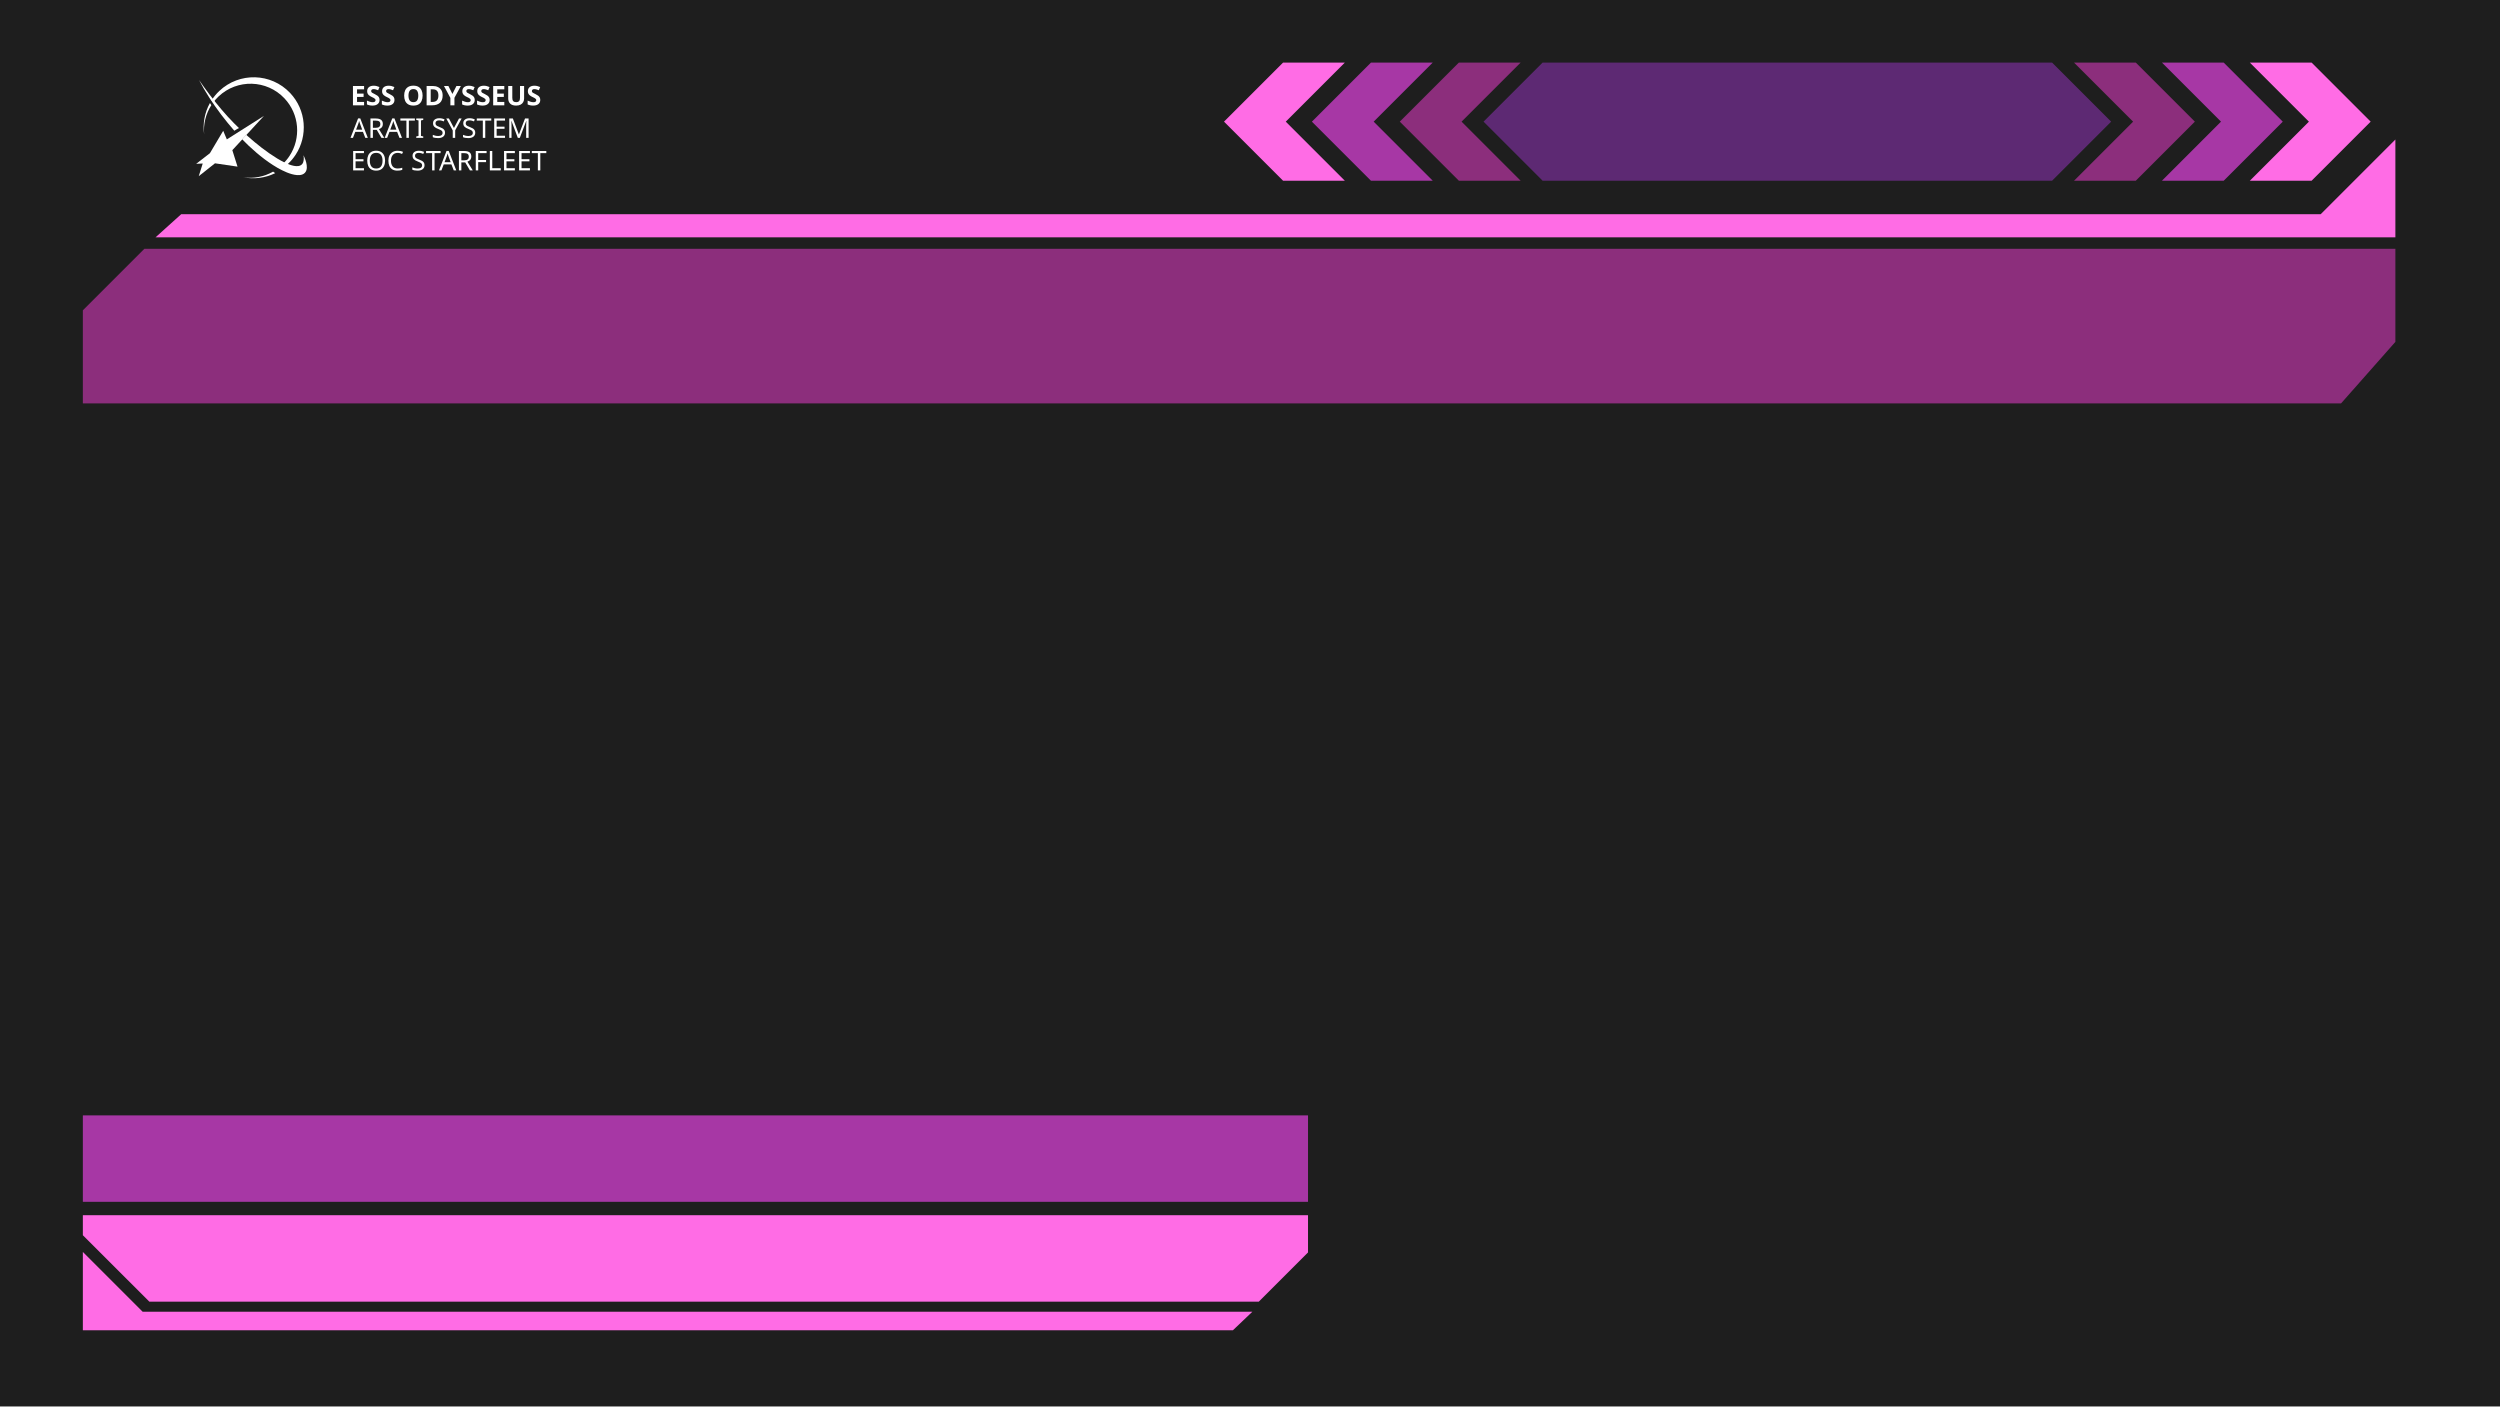
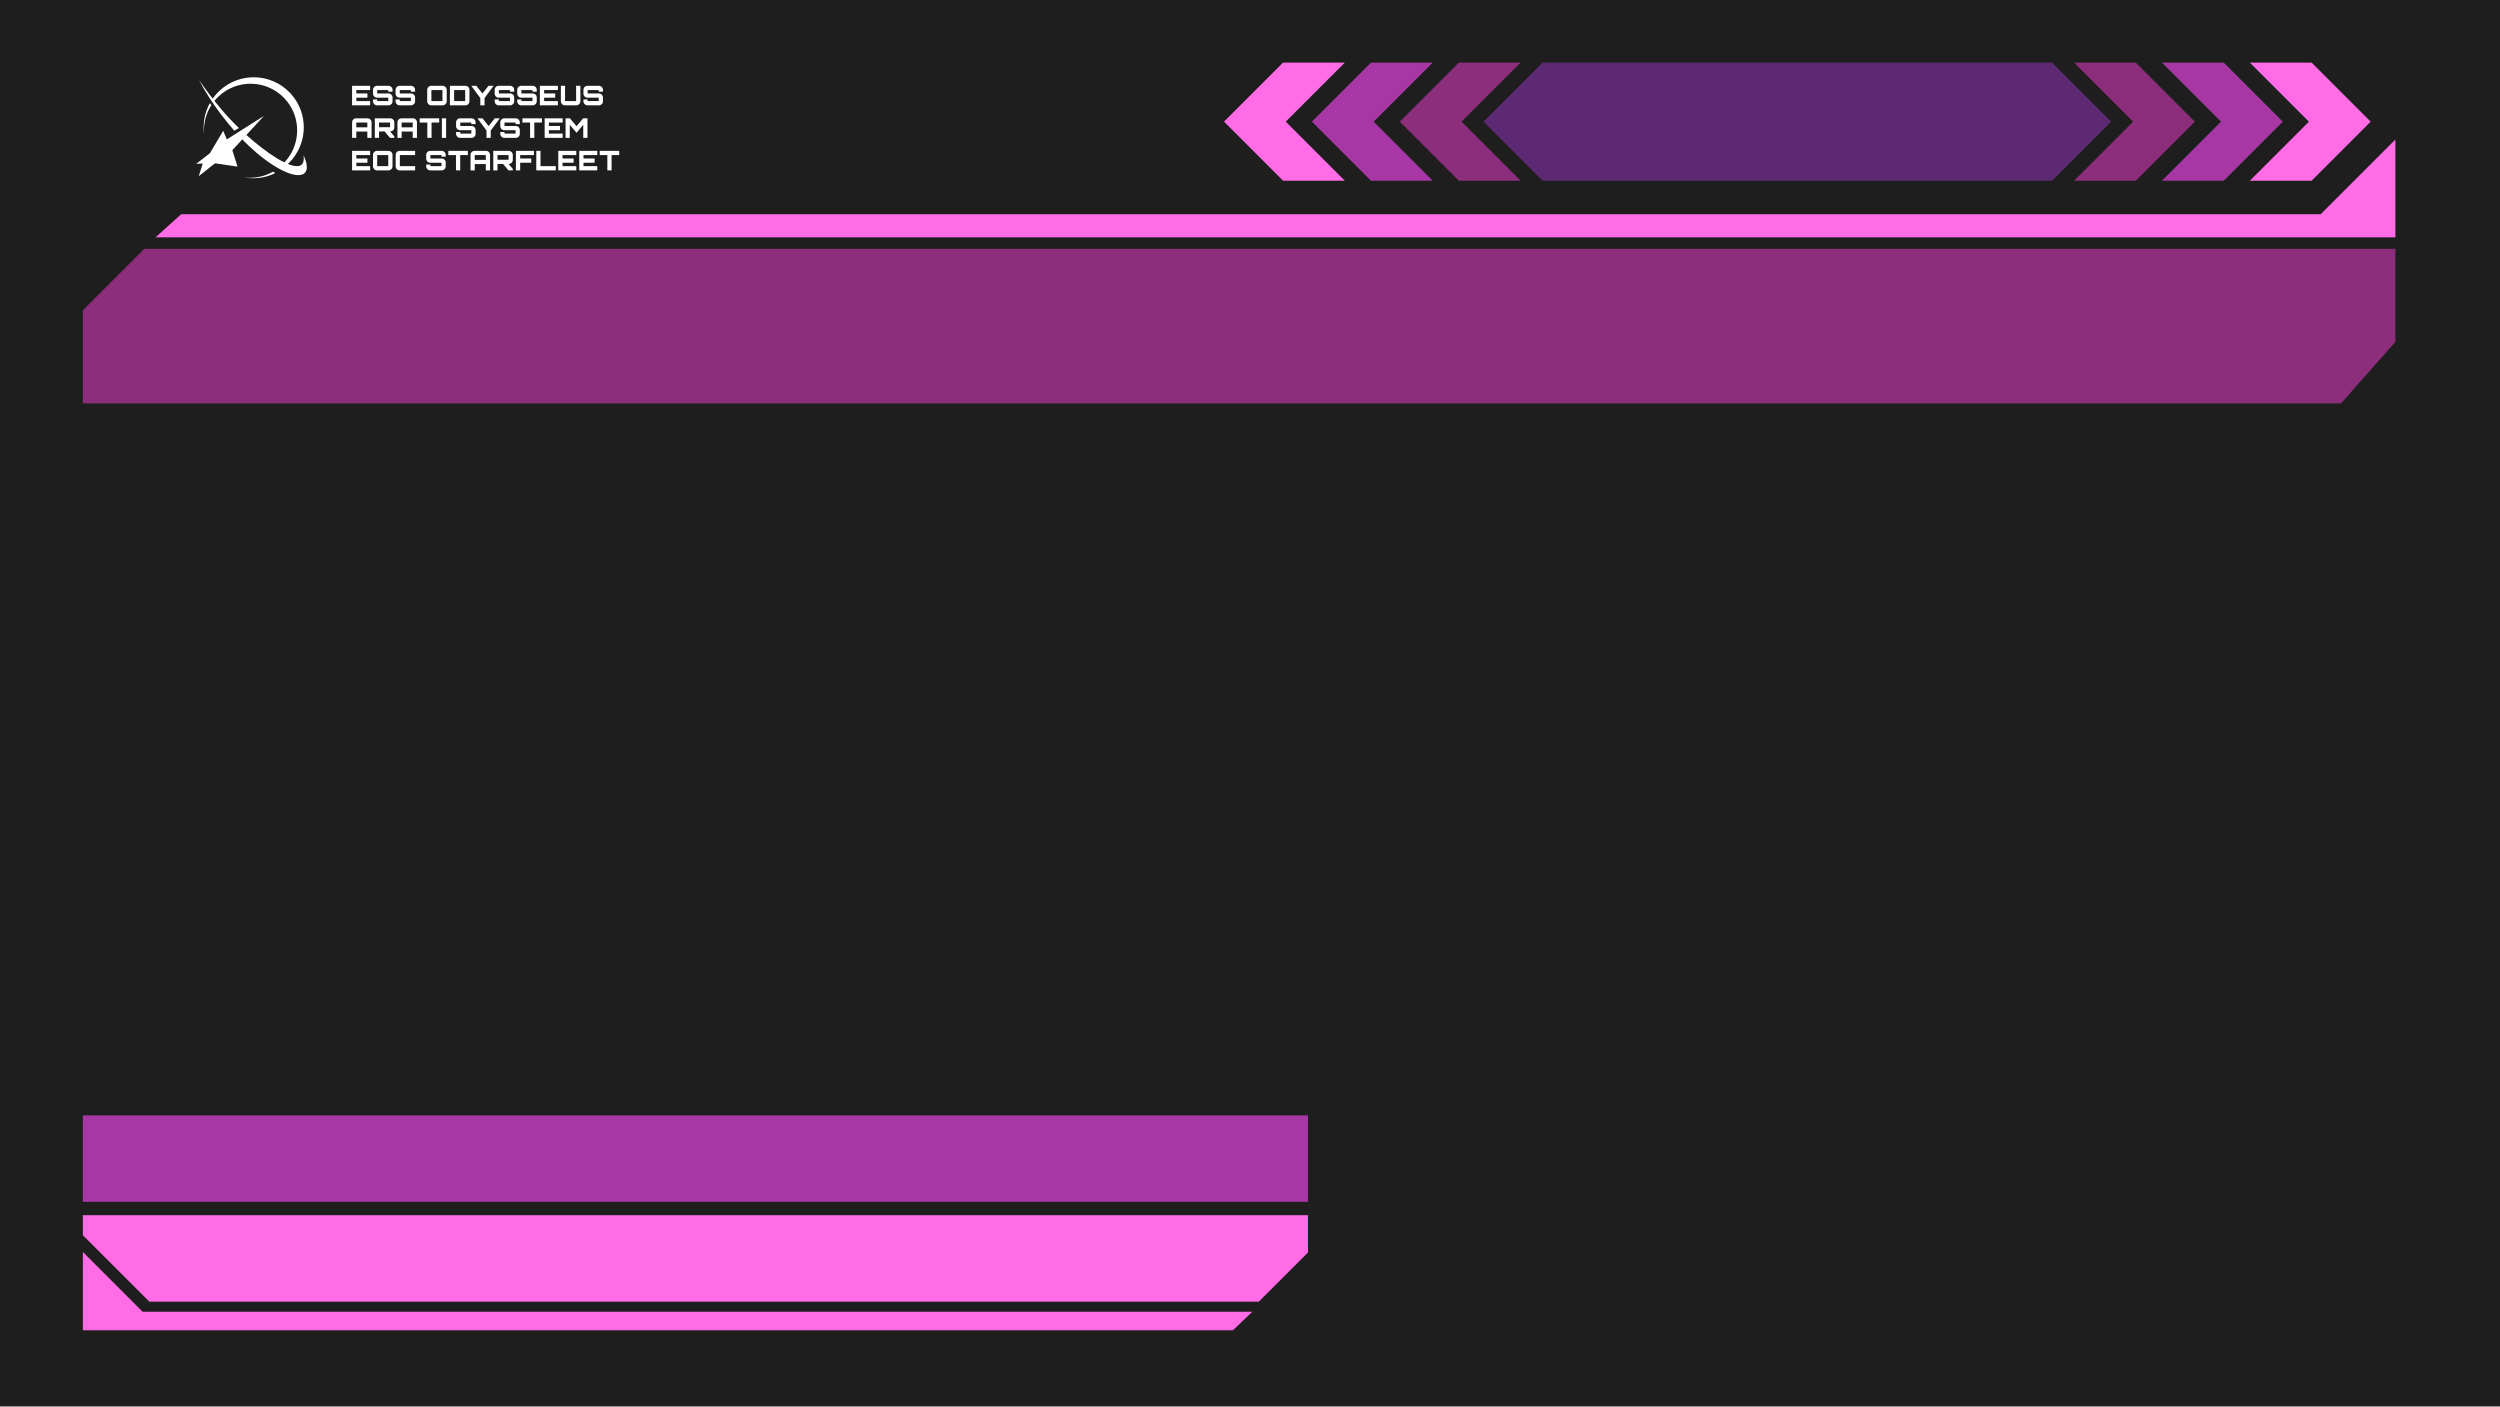
<svg xmlns="http://www.w3.org/2000/svg" viewBox="0 0 2559.672 1440" height="1440" width="2559.672" xml:space="preserve" id="svg2" version="1.1">
  <defs id="defs6">
    <clipPath id="clipPath48" clipPathUnits="userSpaceOnUse">
      <path id="path46" d="M 0,1080 H 1920 V 0 H 0 Z" />
    </clipPath>
    <clipPath id="clipPath138" clipPathUnits="userSpaceOnUse">
      <path id="path136" d="M 0,1080 H 1920 V 0 H 0 Z" />
    </clipPath>
    <clipPath id="clipPath182" clipPathUnits="userSpaceOnUse">
      <path id="path180" d="M 0,1080 H 1920 V 0 H 0 Z" />
    </clipPath>
  </defs>
  <g transform="matrix(1.333333,0,0,-1.333333,-0.328,1440)" id="g10">
    <path id="path12" style="fill:#1e1e1e;fill-opacity:1;fill-rule:nonzero;stroke:none" d="M 0.246,0 H 1920 V 1080 H 0.246 Z" />
    <g transform="translate(63.8705,223.4883)" id="g14">
      <path id="path16" style="fill:#a737a5;fill-opacity:1;fill-rule:nonzero;stroke:none" d="M 0,0 H 940.801 V -28.587 -66.361 H 0 Z" />
    </g>
    <g transform="translate(63.8705,841.7114)" id="g18">
      <path id="path20" style="fill:#8c2e7c;fill-opacity:1;fill-rule:nonzero;stroke:none" d="m 0,0 47.213,47.213 h 1728.581 v -71.458 l -41.701,-47.213 H 0 Z" />
    </g>
    <g transform="translate(114.9086,80.4707)" id="g22">
      <path id="path24" style="fill:#ff6ce5;fill-opacity:1;fill-rule:nonzero;stroke:none" d="m 0,0 h 851.987 l 37.776,37.774 V 66.36 H -51.038 V 50.995 Z" />
    </g>
    <g id="g42">
      <g clip-path="url(#clipPath48)" id="g44">
        <g transform="translate(152.2875,1017.394)" id="g50">
          <path id="path52" style="fill:#ffffff;fill-opacity:1;fill-rule:nonzero;stroke:none" d="M 0,0 C -0.027,0.042 -0.055,0.085 -0.083,0.127 -0.024,0.03 0.036,-0.066 0.095,-0.164 0.058,-0.1 0.025,-0.043 0,0" />
        </g>
        <g transform="translate(152.2045,1017.522)" id="g54">
          <path id="path56" style="fill:#ffffff;fill-opacity:1;fill-rule:nonzero;stroke:none" d="M 0,0 Z" />
        </g>
        <g transform="translate(152.2045,1017.522)" id="g58">
          <path id="path60" style="fill:#ffffff;fill-opacity:1;fill-rule:nonzero;stroke:none" d="M 0,0 C 0.016,-0.021 0.03,-0.043 0.046,-0.064 0.021,-0.023 0.005,0 0,0" />
        </g>
        <g transform="translate(232.474,959.6865)" id="g62">
          <path id="path64" style="fill:#ffffff;fill-opacity:1;fill-rule:nonzero;stroke:none" d="M 0,0 Z" />
        </g>
        <g transform="translate(152.2045,1017.522)" id="g66">
          <path id="path68" style="fill:#ffffff;fill-opacity:1;fill-rule:nonzero;stroke:none" d="M 0,0 Z" />
        </g>
        <g transform="translate(152.2045,1017.522)" id="g70">
          <path id="path72" style="fill:#ffffff;fill-opacity:1;fill-rule:nonzero;stroke:none" d="M 0,0 Z" />
        </g>
        <g transform="translate(152.2045,1017.522)" id="g74">
          <path id="path76" style="fill:#ffffff;fill-opacity:1;fill-rule:nonzero;stroke:none" d="M 0,0 Z" />
        </g>
        <g transform="translate(235.7621,953.2241)" id="g78">
          <path id="path80" style="fill:#ffffff;fill-opacity:1;fill-rule:nonzero;stroke:none" d="m 0,0 c -0.169,1.342 -0.522,2.637 -0.945,3.896 -0.419,1.263 -0.952,2.479 -1.51,3.677 v -0.001 0.001 0 -0.001 C -2.271,6.394 -2.183,5.197 -2.289,4.024 -2.399,2.859 -2.735,1.695 -3.457,0.817 -4.174,-0.065 -5.242,-0.57 -6.362,-0.736 c -1.127,-0.174 -2.295,-0.063 -3.436,0.149 -2.292,0.437 -4.494,1.33 -6.636,2.312 -2.141,0.995 -4.207,2.161 -6.243,3.374 -8.108,4.934 -15.586,10.894 -22.705,17.205 -0.35,0.311 -0.695,0.628 -1.044,0.942 l -3.141,-3.406 c 1.627,-1.686 3.288,-3.34 4.99,-4.949 3.863,-3.644 7.903,-7.106 12.147,-10.315 2.12,-1.608 4.313,-3.122 6.554,-4.564 1.123,-0.719 2.261,-1.415 3.416,-2.084 1.157,-0.665 2.337,-1.294 3.535,-1.891 2.4,-1.182 4.87,-2.261 7.486,-2.979 1.305,-0.359 2.644,-0.638 4.022,-0.743 1.37,-0.101 2.813,-0.032 4.17,0.513 0.674,0.27 1.313,0.677 1.826,1.212 0.512,0.534 0.896,1.18 1.129,1.855 C 0.178,-2.743 0.161,-1.335 0,0" />
        </g>
        <g transform="translate(179.9975,985.3345)" id="g82">
          <path id="path84" style="fill:#ffffff;fill-opacity:1;fill-rule:nonzero;stroke:none" d="m 0,0 c -3.354,3.374 -6.555,6.906 -9.638,10.539 -3.081,3.634 -6.042,7.372 -8.934,11.163 -1.443,1.899 -2.86,3.818 -4.251,5.755 l -2.074,2.916 c -0.595,0.831 -1.171,1.675 -1.766,2.505 -0.183,0.271 -0.285,0.417 -0.298,0.419 0.005,0 0.021,-0.023 0.046,-0.064 -0.016,0.021 -0.03,0.043 -0.046,0.064 v 0 c 0.028,-0.042 0.056,-0.085 0.084,-0.127 0.025,-0.043 0.058,-0.1 0.094,-0.164 -0.059,0.098 -0.119,0.194 -0.178,0.291 v 0 C -22.078,23.921 -16.24,15.042 -9.864,6.589 -6.653,2.377 -3.315,-1.742 0.182,-5.724 0.057,-5.781 3.664,-3.562 3.785,-3.712 2.51,-2.488 1.248,-1.25 0,0" />
        </g>
        <g transform="translate(152.2045,1017.522)" id="g86">
          <path id="path88" style="fill:#ffffff;fill-opacity:1;fill-rule:nonzero;stroke:none" d="M 0,0 Z" />
        </g>
        <g transform="translate(185.0424,979.6772)" id="g90">
          <path id="path92" style="fill:#ffffff;fill-opacity:1;fill-rule:nonzero;stroke:none" d="m 0,0 -3.445,-2.184 -7.159,-4.537 -2.792,6.611 -10.21,-17.21 -10.543,-8.153 5.018,0.227 -3.046,-9.723 12.466,9.886 17.304,-2.556 -3.983,12.645 7.398,8.017 3.018,3.272 13.904,15.069 z" />
        </g>
        <g transform="translate(187.0844,943.8477)" id="g94">
          <path id="path96" style="fill:#ffffff;fill-opacity:1;fill-rule:nonzero;stroke:none" d="M 0,0 C 8.181,-1.625 16.802,-0.577 24.457,3.179 23.934,3.562 23.406,3.955 22.876,4.353 15.849,0.325 7.77,-1.114 0,0" />
        </g>
        <g transform="translate(157.0082,976.7603)" id="g98">
          <path id="path100" style="fill:#ffffff;fill-opacity:1;fill-rule:nonzero;stroke:none" d="M 0,0 C -0.685,7.779 1.173,15.724 5.529,22.498 5.16,23.044 4.798,23.587 4.443,24.126 0.325,16.717 -1.169,8.213 0,0" />
        </g>
        <g transform="translate(222.9945,1008.645)" id="g102">
          <path id="path104" style="fill:#ffffff;fill-opacity:1;fill-rule:nonzero;stroke:none" d="m 0,0 c -14.6,15.421 -38.936,16.087 -54.356,1.488 -2.33,-2.205 -4.321,-4.632 -5.974,-7.217 0.4,-0.564 0.808,-1.132 1.223,-1.702 1.227,1.654 2.616,3.225 4.163,4.69 14.351,13.587 37,12.967 50.586,-1.385 11.647,-12.303 12.853,-30.703 3.919,-44.265 -1.488,-2.257 -3.255,-4.381 -5.304,-6.321 -0.554,-0.525 -1.122,-1.026 -1.7,-1.509 -0.41,-0.342 -0.825,-0.671 -1.245,-0.991 0.305,-0.205 0.608,-0.407 0.911,-0.605 0.356,-0.235 0.711,-0.466 1.062,-0.692 1.828,1.212 3.579,2.593 5.227,4.153 2.219,2.101 4.133,4.405 5.739,6.855 C 13.807,-32.935 12.497,-13.201 0,0" />
        </g>
      </g>
    </g>
-     <text id="text108" style="font-variant:normal;font-weight:900;font-stretch:normal;font-size:20.812px;font-family:Orbitron;-inkscape-font-specification:Orbitron-Black;writing-mode:lr-tb;fill:#ffffff;fill-opacity:1;fill-rule:nonzero;stroke:none" transform="matrix(1,0,0,-1,269.4033,999.1211)">
-       <tspan id="tspan106" y="0" x="0 16.231 33.547 50.862 57.771 75.129 92.386 109.651 126.967 144.205 160.405 177.81">ESS ODYSSEUS</tspan>
-     </text>
-     <text id="text114" style="font-variant:normal;font-weight:500;font-stretch:normal;font-size:20.812px;font-family:Orbitron;-inkscape-font-specification:Orbitron-Medium;writing-mode:lr-tb;fill:#ffffff;fill-opacity:1;fill-rule:nonzero;stroke:none" transform="matrix(1,0,0,-1,269.4033,974.1469)">
-       <tspan id="tspan110" y="0" x="0 17.526 34.837 52.693 68.968 73.755 79.998 97.147 113.963 131.603 147.868 163.991">ARATI SYSTEM</tspan>
-       <tspan id="tspan112" y="24.974" x="0 16.15 33.507 50.822 57.066 74.706 90.968 108.492 125.803 141.477 158.338 174.44 190.946">EOC STARFLEET</tspan>
-     </text>
+     <g id="text108" style="font-variant:normal;font-weight:900;font-stretch:normal;font-size:20.812px;font-family:Orbitron;-inkscape-font-specification:Orbitron-Black;writing-mode:lr-tb;fill:#ffffff;fill-opacity:1;fill-rule:nonzero;stroke:none" transform="matrix(1,0,0,-1,269.4033,999.1211)" aria-label="ESS ODYSSEUS">
+       <path id="path239" d="M 15.047,-14.984 H 1.207 V 0 H 15.047 V -3.247 H 4.475 v -2.622 h 8.512 V -9.116 H 4.475 v -2.622 h 10.572 z" />
+       <path id="path241" d="m 32.277,-11.904 c 0,-1.707 -1.394,-3.08 -3.08,-3.08 h -8.824 c -1.707,0 -3.08,1.374 -3.08,3.08 v 2.955 c 0,1.707 1.374,3.08 3.08,3.08 h 8.637 v 2.622 H 20.518 V -4.475 h -3.226 v 1.394 C 17.293,-1.374 18.666,0 20.373,0 h 8.824 c 1.686,0 3.08,-1.374 3.08,-3.08 V -6.035 c 0,-1.707 -1.394,-3.08 -3.08,-3.08 h -8.679 v -2.622 h 8.491 v 1.228 h 3.267 z" />
+       <path id="path243" d="m 49.592,-11.904 c 0,-1.707 -1.394,-3.08 -3.08,-3.08 h -8.824 c -1.707,0 -3.08,1.374 -3.08,3.08 v 2.955 c 0,1.707 1.374,3.08 3.08,3.08 h 8.637 v 2.622 H 37.834 V -4.475 h -3.226 v 1.394 C 34.608,-1.374 35.982,0 37.688,0 h 8.824 c 1.686,0 3.08,-1.374 3.08,-3.08 V -6.035 c 0,-1.707 -1.394,-3.08 -3.08,-3.08 H 37.834 v -2.622 h 8.491 v 1.228 h 3.267 z" />
+       <path id="path245" d="m 61.975,-14.984 c -1.707,0 -3.08,1.374 -3.08,3.08 v 8.824 C 58.895,-1.374 60.269,0 61.975,0 h 8.824 c 1.686,0 3.08,-1.374 3.08,-3.08 V -11.904 c 0,-1.707 -1.394,-3.08 -3.08,-3.08 z m 0.146,3.247 h 8.491 v 8.491 h -8.491 z" />
+       <path id="path247" d="M 76.336,-14.984 V 0 h 11.884 c 1.707,0 3.101,-1.374 3.101,-3.08 V -11.904 c 0,-1.707 -1.394,-3.08 -3.101,-3.08 z m 3.226,3.247 h 8.491 v 8.491 h -8.491 z" />
+       <path id="path249" d="m 105.976,-14.984 c -1.498,1.915 -3.163,3.996 -4.683,5.911 l -4.703,-5.911 h -3.85 c 1.165,1.603 2.893,3.975 4.204,5.723 l 2.726,3.663 V 0 h 3.247 v -5.578 l 6.951,-9.407 z" />
+       <path id="path251" d="m 125.697,-11.904 c 0,-1.707 -1.394,-3.08 -3.08,-3.08 h -8.824 c -1.707,0 -3.08,1.374 -3.08,3.08 v 2.955 c 0,1.707 1.374,3.08 3.08,3.08 h 8.637 v 2.622 h -8.491 V -4.475 h -3.226 v 1.394 C 110.713,-1.374 112.086,0 113.793,0 h 8.824 c 1.686,0 3.08,-1.374 3.08,-3.08 V -6.035 c 0,-1.707 -1.394,-3.08 -3.08,-3.08 h -8.679 v -2.622 h 8.491 v 1.228 h 3.267 z" />
+       <path id="path253" d="m 143.012,-11.904 c 0,-1.707 -1.394,-3.08 -3.08,-3.08 h -8.824 c -1.707,0 -3.08,1.374 -3.08,3.08 v 2.955 c 0,1.707 1.374,3.08 3.08,3.08 h 8.637 v 2.622 h -8.491 V -4.475 h -3.226 v 1.394 C 128.028,-1.374 129.402,0 131.108,0 h 8.824 c 1.686,0 3.08,-1.374 3.08,-3.08 V -6.035 c 0,-1.707 -1.394,-3.08 -3.08,-3.08 h -8.679 v -2.622 h 8.491 v 1.228 h 3.267 z" />
+       <path id="path255" d="M 159.252,-14.984 H 145.412 V 0 h 13.84 v -3.247 h -10.572 v -2.622 h 8.512 v -3.247 h -8.512 v -2.622 h 10.572 z" />
+       <path id="path257" d="M 164.755,-14.984 H 161.529 V -3.08 C 161.529,-1.374 162.902,0 164.609,0 h 8.824 c 1.686,0 3.08,-1.374 3.08,-3.08 V -14.984 h -3.267 v 11.738 h -8.491 z" />
+       <path id="path259" d="m 193.856,-11.904 c 0,-1.707 -1.394,-3.08 -3.08,-3.08 h -8.824 c -1.707,0 -3.08,1.374 -3.08,3.08 v 2.955 c 0,1.707 1.374,3.08 3.08,3.08 h 8.637 v 2.622 H 182.097 V -4.475 h -3.226 v 1.394 C 178.871,-1.374 180.245,0 181.951,0 h 8.824 c 1.686,0 3.08,-1.374 3.08,-3.08 V -6.035 c 0,-1.707 -1.394,-3.08 -3.08,-3.08 H 182.097 v -2.622 h 8.491 v 1.228 h 3.267 z" />
+     </g>
+     <g id="text114" style="font-variant:normal;font-weight:500;font-stretch:normal;font-size:20.812px;font-family:Orbitron;-inkscape-font-specification:Orbitron-Medium;writing-mode:lr-tb;fill:#ffffff;fill-opacity:1;fill-rule:nonzero;stroke:none" transform="matrix(1,0,0,-1,269.4033,974.1469)" aria-label="ARATI SYSTEM EOC STARFLEET">
+       <path id="path192" d="m 4.287,-14.984 c -1.707,0 -3.08,1.374 -3.08,3.08 V 0 h 3.226 V -4.828 H 12.924 V 0 h 3.267 v -11.904 c 0,-1.707 -1.394,-3.08 -3.101,-3.08 z m 0.146,6.91 v -3.663 h 8.491 v 3.663 z" />
+       <path id="path194" d="m 33.655,-11.884 c 0,-1.686 -1.394,-3.08 -3.101,-3.08 H 18.67 V 0 h 3.226 v -4.808 c 0.021,0.021 0.062,0.021 0.062,0.021 0,-0.083 -0.021,-0.125 -0.062,-0.125 l 4.287,-0.021 L 30.325,0 h 3.33 v -1.103 c -1.041,-1.249 -2.185,-2.581 -3.247,-3.829 h 0.146 c 1.707,0 3.101,-1.394 3.101,-3.08 z m -11.759,0.146 h 8.491 v 3.559 h -8.491 z" />
+       <path id="path196" d="m 39.124,-14.984 c -1.707,0 -3.08,1.374 -3.08,3.08 V 0 h 3.226 V -4.828 H 47.761 V 0 h 3.267 v -11.904 c 0,-1.707 -1.394,-3.08 -3.101,-3.08 z m 0.146,6.91 V -11.738 H 47.761 v 3.663 z" />
+       <path id="path198" d="m 53.11,-14.984 v 3.247 h 5.869 V 0 h 3.247 v -11.738 h 5.869 v -3.247 z" />
+       <path id="path200" d="m 70.154,0 h 3.247 v -14.984 h -3.247 z" />
+       <path id="path202" d="m 96.044,-11.904 c 0,-1.707 -1.394,-3.08 -3.08,-3.08 H 84.14 c -1.707,0 -3.08,1.374 -3.08,3.08 v 2.955 c 0,1.707 1.374,3.08 3.08,3.08 h 8.637 v 2.622 H 84.286 V -4.475 h -3.226 v 1.394 C 81.06,-1.374 82.433,0 84.14,0 h 8.824 c 1.686,0 3.08,-1.374 3.08,-3.08 V -6.035 c 0,-1.707 -1.394,-3.08 -3.08,-3.08 h -8.679 v -2.622 h 8.491 v 1.228 h 3.267 z" />
+       <path id="path204" d="m 110.738,-14.984 c -1.498,1.915 -3.163,3.996 -4.683,5.911 l -4.703,-5.911 h -3.85 c 1.165,1.603 2.893,3.975 4.204,5.723 l 2.726,3.663 V 0 h 3.247 v -5.578 l 6.951,-9.407 z" />
+       <path id="path206" d="m 130.009,-11.904 c 0,-1.707 -1.394,-3.08 -3.08,-3.08 h -8.824 c -1.707,0 -3.08,1.374 -3.08,3.08 v 2.955 c 0,1.707 1.374,3.08 3.08,3.08 h 8.637 v 2.622 h -8.491 V -4.475 h -3.226 v 1.394 C 115.025,-1.374 116.398,0 118.105,0 h 8.824 c 1.686,0 3.08,-1.374 3.08,-3.08 V -6.035 c 0,-1.707 -1.394,-3.08 -3.08,-3.08 h -8.679 v -2.622 h 8.491 v 1.228 h 3.267 z" />
+       <path id="path208" d="m 132.02,-14.984 v 3.247 h 5.869 V 0 h 3.247 v -11.738 h 5.869 v -3.247 z" />
+       <path id="path210" d="M 162.915,-14.984 H 149.075 V 0 h 13.84 v -3.247 h -10.572 v -2.622 h 8.512 v -3.247 h -8.512 v -2.622 h 10.572 z" />
+       <path id="path212" d="m 173.564,-8.928 -5.078,-6.056 H 165.156 V 0 h 3.226 v -10.031 l 5.182,6.139 c 1.665,-1.956 3.476,-4.162 5.161,-6.16 V 0 h 3.247 v -14.984 h -3.351 z" />
+       <path id="path214" d="M 15.047,9.99 H 1.207 V 24.974 H 15.047 V 21.728 H 4.475 v -2.622 h 8.512 V 15.859 H 4.475 v -2.622 h 10.572 z" />
+       <path id="path216" d="m 20.354,9.99 c -1.707,0 -3.08,1.374 -3.08,3.08 v 8.824 c 0,1.707 1.374,3.08 3.08,3.08 h 8.824 c 1.686,0 3.08,-1.374 3.08,-3.08 V 13.07 c 0,-1.707 -1.394,-3.08 -3.08,-3.08 z m 0.146,3.247 h 8.491 v 8.491 h -8.491 z" />
+       <path id="path218" d="M 49.615,13.236 V 9.99 H 37.753 c -1.707,0 -3.08,1.374 -3.08,3.08 v 8.824 c 0,1.707 1.374,3.08 3.08,3.08 H 49.615 V 21.728 H 37.898 v -8.491 z" />
+       <path id="path220" d="m 73.112,13.07 c 0,-1.707 -1.394,-3.08 -3.08,-3.08 h -8.824 c -1.707,0 -3.08,1.374 -3.08,3.08 v 2.955 c 0,1.707 1.374,3.08 3.08,3.08 h 8.637 v 2.622 h -8.491 v -1.228 h -3.226 v 1.394 c 0,1.707 1.374,3.08 3.08,3.08 h 8.824 c 1.686,0 3.08,-1.374 3.08,-3.08 v -2.955 c 0,-1.707 -1.394,-3.08 -3.08,-3.08 h -8.679 v -2.622 h 8.491 V 14.464 h 3.267 z" />
+       <path id="path222" d="m 75.122,9.99 v 3.247 h 5.869 v 11.738 h 3.247 V 13.236 h 5.869 V 9.99 Z" />
+       <path id="path224" d="m 95.256,9.99 c -1.707,0 -3.08,1.374 -3.08,3.08 v 11.904 h 3.226 v -4.828 h 8.491 v 4.828 h 3.267 V 13.07 c 0,-1.707 -1.394,-3.08 -3.101,-3.08 z m 0.146,6.91 v -3.663 h 8.491 v 3.663 z" />
+       <path id="path226" d="m 124.621,13.091 c 0,-1.686 -1.394,-3.08 -3.101,-3.08 h -11.884 v 14.964 h 3.226 v -4.808 c 0.021,0.021 0.062,0.021 0.062,0.021 0,-0.083 -0.021,-0.125 -0.062,-0.125 l 4.287,-0.021 4.142,4.932 h 3.33 v -1.103 c -1.041,-1.249 -2.185,-2.581 -3.247,-3.829 h 0.146 c 1.707,0 3.101,-1.394 3.101,-3.08 z m -11.759,0.146 h 8.491 v 3.559 h -8.491 z" />
+       <path id="path228" d="M 127.01,9.99 V 24.974 h 3.267 v -5.869 h 8.512 v -3.247 h -8.512 V 13.236 H 140.85 V 9.99 Z" />
+       <path id="path230" d="m 142.663,24.974 h 14.985 V 21.728 H 145.889 V 9.969 h -3.226 z" />
+       <path id="path232" d="M 173.385,9.99 H 159.545 V 24.974 h 13.84 v -3.247 h -10.572 v -2.622 h 8.512 v -3.247 h -8.512 v -2.622 h 10.572 z" />
+       <path id="path234" d="M 189.487,9.99 H 175.647 V 24.974 h 13.84 v -3.247 h -10.572 v -2.622 h 8.512 v -3.247 h -8.512 v -2.622 h 10.572 z" />
+       <path id="path236" d="m 191.362,9.99 v 3.247 h 5.869 v 11.738 h 3.247 V 13.236 h 5.869 V 9.99 Z" />
+     </g>
    <g id="g132">
      <g clip-path="url(#clipPath138)" id="g134">
        <g transform="translate(1638.233,986.6016)" id="g140">
          <path id="path142" style="fill:#8c2e7c;fill-opacity:1;fill-rule:nonzero;stroke:none" d="M 0,0 -45.342,45.342 H 2.089 L 47.454,-0.022 2.089,-45.387 H -45.342 L 0,-0.044 Z" />
        </g>
        <g transform="translate(1705.735,986.6016)" id="g144">
          <path id="path146" style="fill:#a737a5;fill-opacity:1;fill-rule:nonzero;stroke:none" d="M 0,0 -45.343,45.342 H 2.089 L 47.453,-0.022 2.089,-45.387 H -45.343 L 0,-0.044 Z" />
        </g>
        <g transform="translate(1773.237,986.6016)" id="g148">
          <path id="path150" style="fill:#ff6ce5;fill-opacity:1;fill-rule:nonzero;stroke:none" d="M 0,0 -45.343,45.342 H 2.089 L 47.453,-0.022 2.089,-45.387 H -45.343 L 0,-0.044 Z" />
        </g>
        <g transform="translate(1122.614,986.5576)" id="g152">
          <path id="path154" style="fill:#8c2e7c;fill-opacity:1;fill-rule:nonzero;stroke:none" d="M 0,0 45.343,-45.343 H -2.089 L -47.454,0.022 -2.089,45.386 H 45.343 L 0,0.043 Z" />
        </g>
        <g transform="translate(1055.112,986.5576)" id="g156">
          <path id="path158" style="fill:#a737a5;fill-opacity:1;fill-rule:nonzero;stroke:none" d="M 0,0 45.343,-45.343 H -2.089 L -47.453,0.022 -2.089,45.386 H 45.343 L 0,0.043 Z" />
        </g>
        <g transform="translate(987.6107,986.5576)" id="g160">
          <path id="path162" style="fill:#ff6ce5;fill-opacity:1;fill-rule:nonzero;stroke:none" d="M 0,0 45.342,-45.343 H -2.089 L -47.454,0.022 -2.089,45.386 H 45.342 L 0,0.043 Z" />
        </g>
        <g transform="translate(1184.824,941.2148)" id="g164">
          <path id="path166" style="fill:#5d2973;fill-opacity:1;fill-rule:nonzero;stroke:none" d="M 0,0 -45.365,45.365 0,90.729 H 391.2 L 436.564,45.365 391.2,0 Z" />
        </g>
      </g>
    </g>
    <g id="g176">
      <g clip-path="url(#clipPath182)" id="g178">
        <g transform="translate(119.6645,897.7422)" id="g184">
          <path id="path186" style="fill:#ff6ce5;fill-opacity:1;fill-rule:nonzero;stroke:none" d="M 0,0 19.75,17.786 H 1662.642 L 1720,75.145 V 0 Z" />
        </g>
        <g transform="translate(947.0209,58.5107)" id="g188">
          <path id="path190" style="fill:#ff6ce5;fill-opacity:1;fill-rule:nonzero;stroke:none" d="M 0,0 14.935,14.23 H -837.259 L -883.15,60.122 V 0 Z" />
        </g>
      </g>
    </g>
  </g>
</svg>
